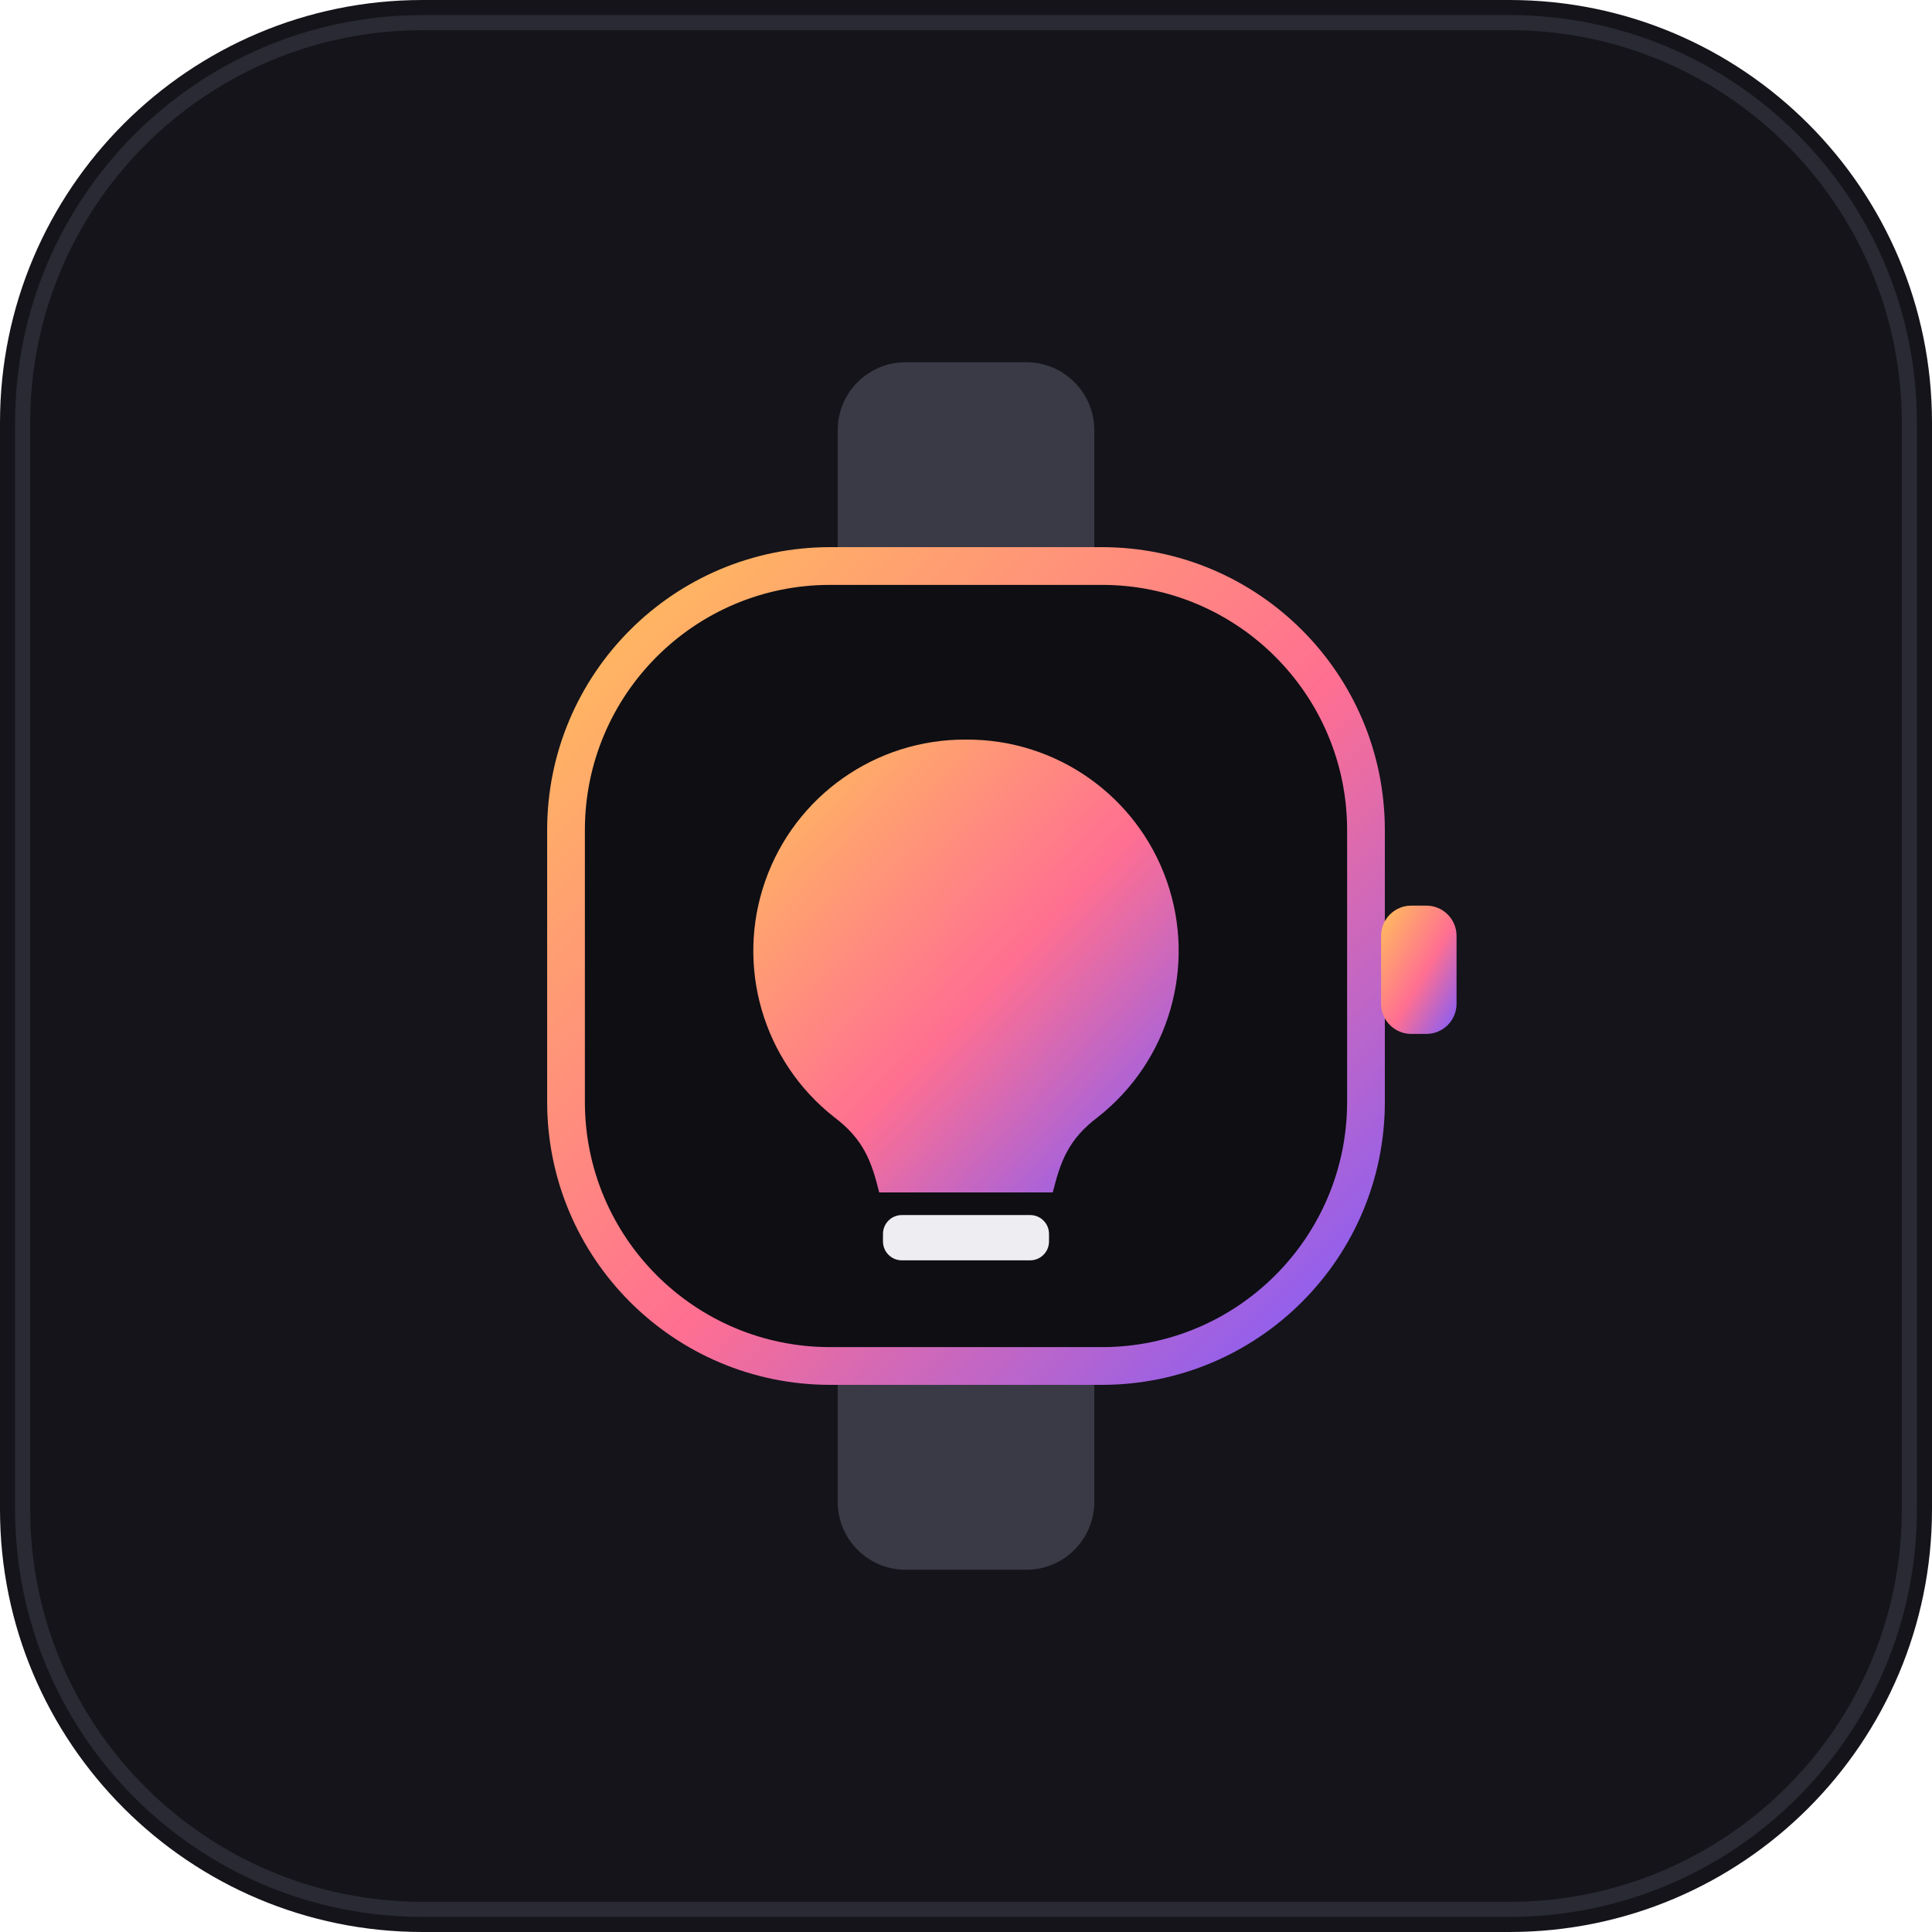
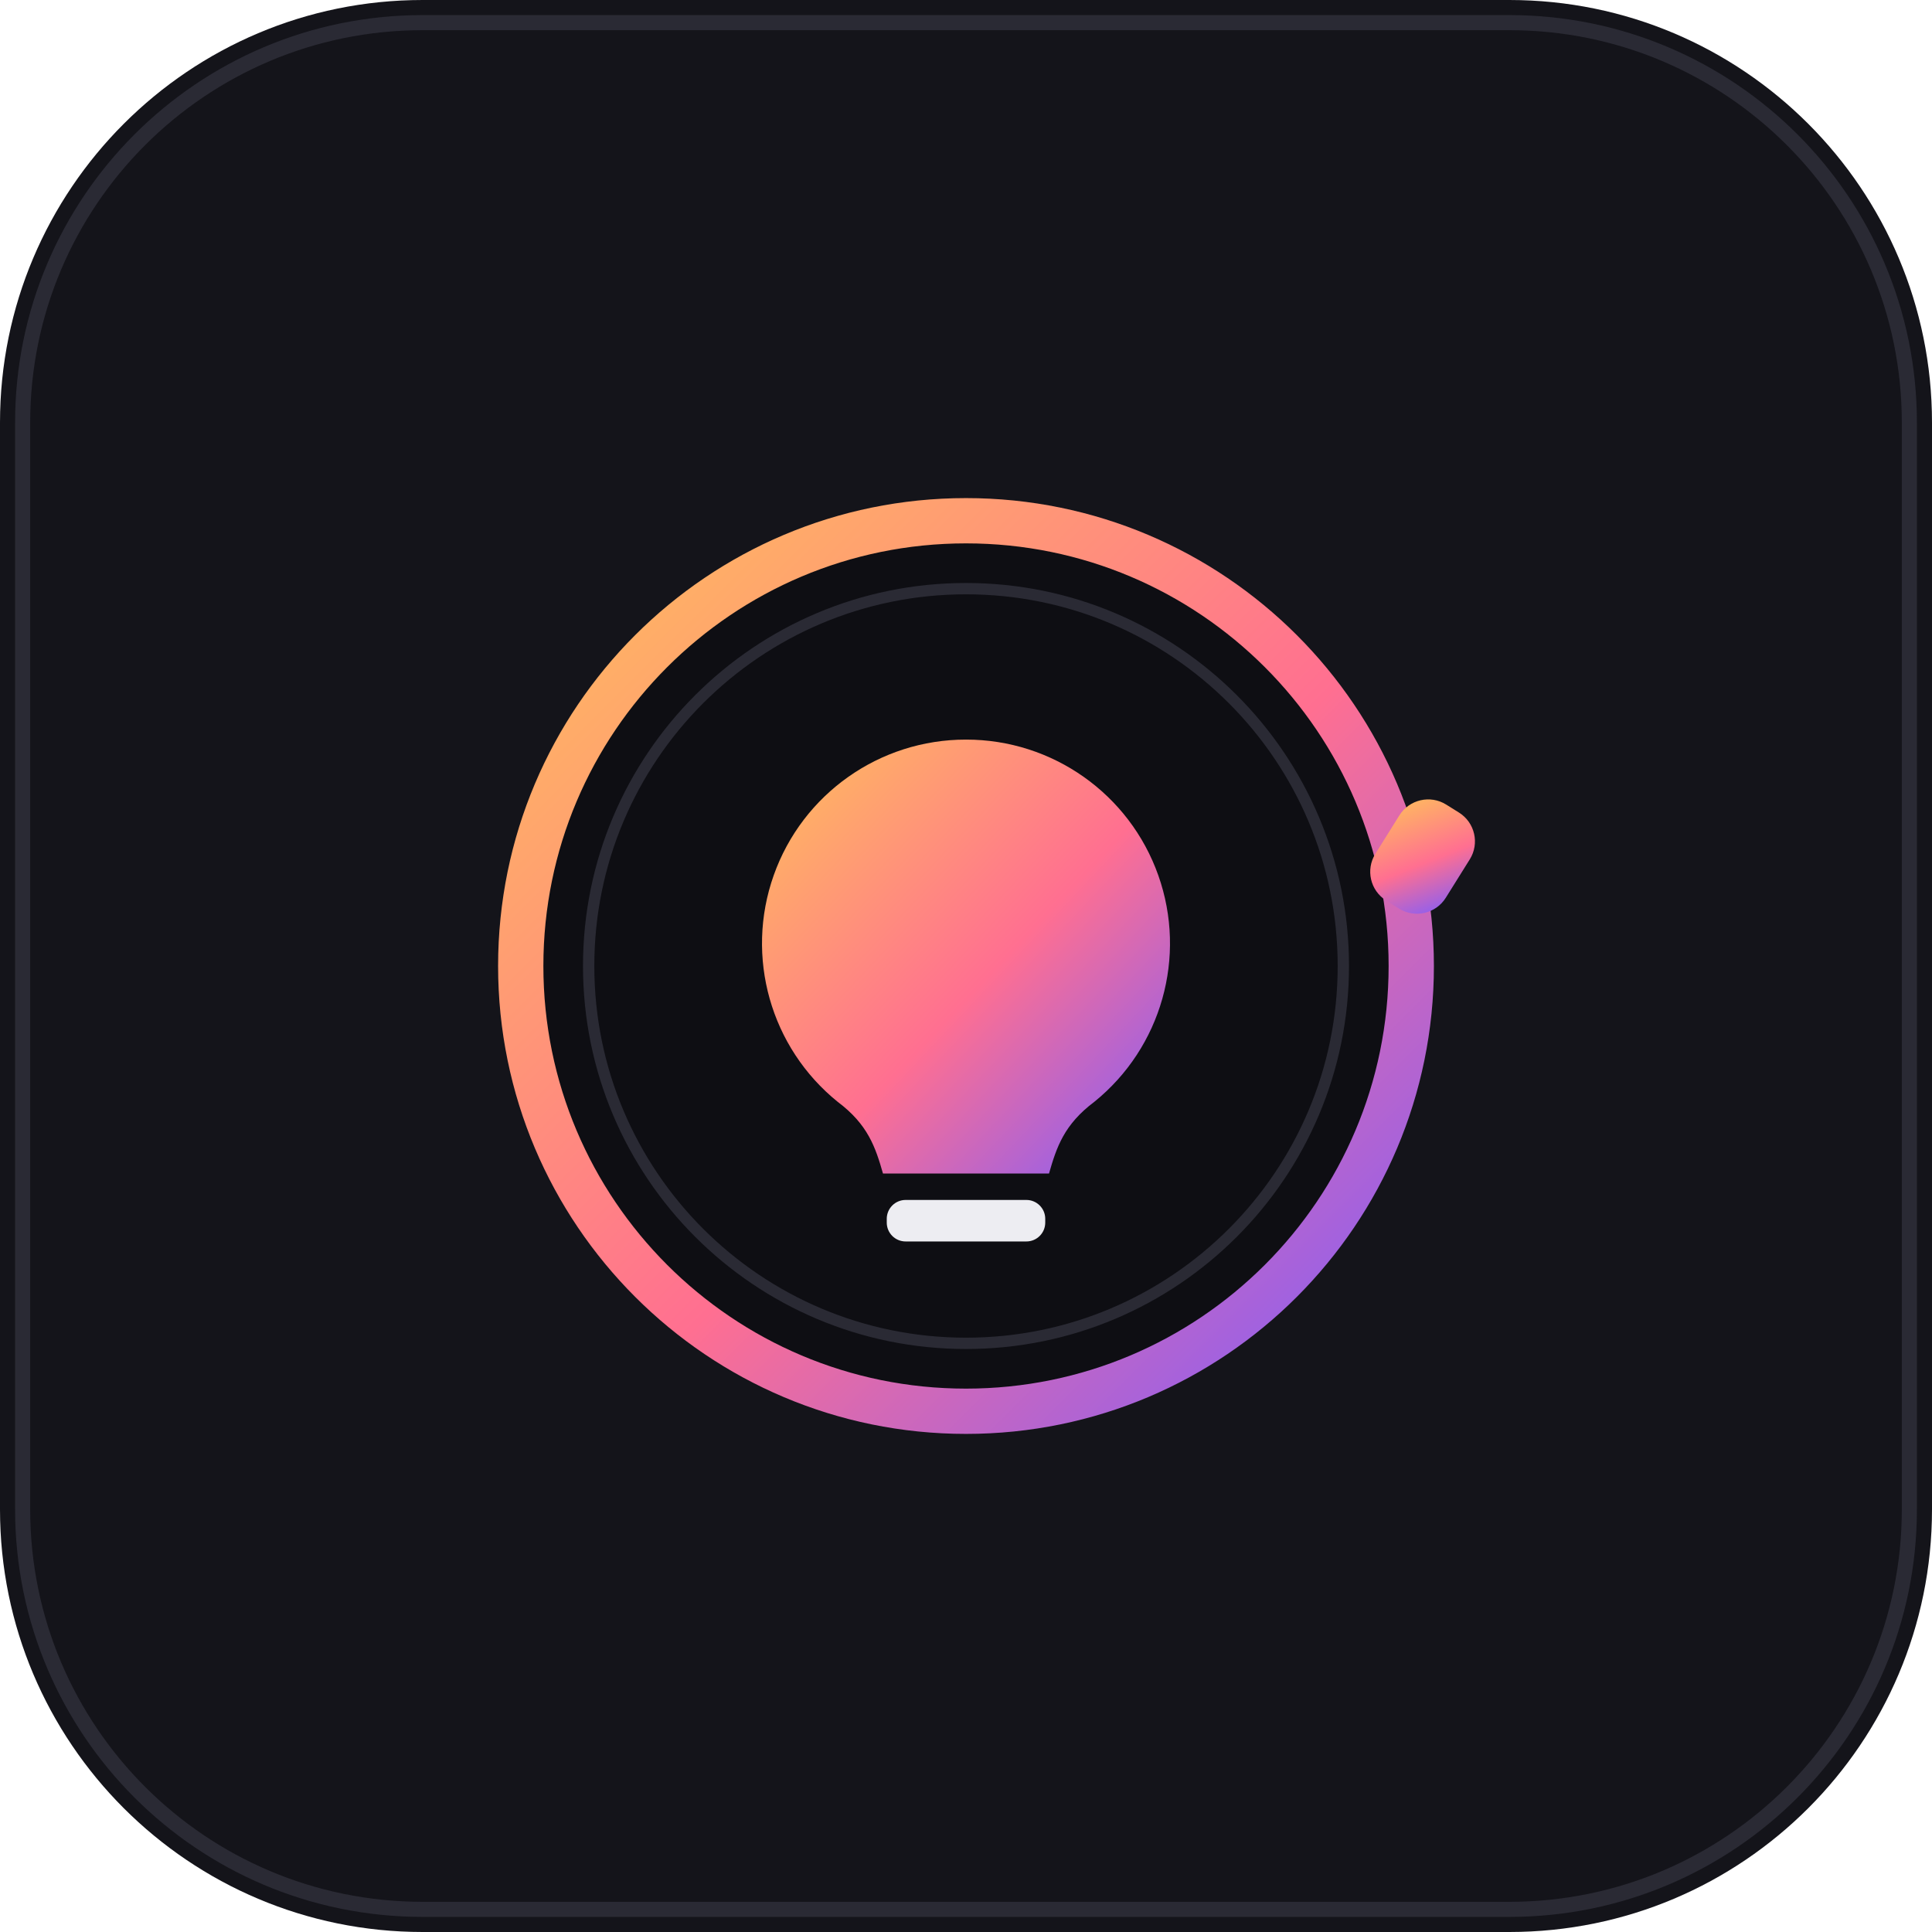
<svg xmlns="http://www.w3.org/2000/svg" width="512" height="512" viewBox="0 0 512 512">
  <defs>
    <linearGradient id="hue3" x1="0" y1="0" x2="1" y2="1">
      <stop offset="0" stop-color="#FFC15A" />
      <stop offset=".55" stop-color="#FF6F91" />
      <stop offset="1" stop-color="#7C5CFF" />
    </linearGradient>
  </defs>
  <rect width="512" height="512" rx="112" fill="#14141A" />
  <rect x="6" y="6" width="500" height="500" rx="106" fill="none" stroke="#2A2A34" stroke-width="4" />
-   <rect x="222" y="96" width="68" height="96" rx="18" fill="#3A3A46" />
-   <rect x="222" y="320" width="68" height="96" rx="18" fill="#3A3A46" />
-   <rect x="150" y="150" width="212" height="212" rx="70" fill="#0E0E13" stroke="url(#hue3)" stroke-width="10" />
-   <rect x="366" y="240" width="20" height="34" rx="8" fill="url(#hue3)" />
-   <path d="M256 196 a56 56 0 0 1 35 100 c-8 6 -10 12 -12 20 h-46 c-2 -8 -4 -14 -12 -20 a56 56 0 0 1 35 -100 Z" fill="url(#hue3)" />
-   <rect x="234" y="322" width="44" height="12" rx="5" fill="#EDEDF2" />
+   <path d="M214 150 q42 -22 84 0 l-6 34 q-36 -14 -72 0 Z" fill="#3A3A46" />
+   <path d="M214 362 q42 22 84 0 l-6 -34 q-36 14 -72 0 Z" fill="#3A3A46" />
+   <circle cx="256" cy="256" r="118" fill="#0E0E13" stroke="url(#hue3)" stroke-width="12" />
+   <circle cx="256" cy="256" r="100" fill="none" stroke="#2A2A34" stroke-width="3" />
+   <rect x="366" y="212" width="22" height="30" rx="9" fill="url(#hue3)" transform="rotate(32 377 227)" />
+   <path d="M256 196 a54 54 0 0 1 34 96 c-8 6 -10 12 -12 19 h-44 c-2 -7 -4 -13 -12 -19 a54 54 0 0 1 34 -96 Z" fill="url(#hue3)" />
+   <rect x="235" y="318" width="42" height="11" rx="5" fill="#EDEDF2" />
</svg>
